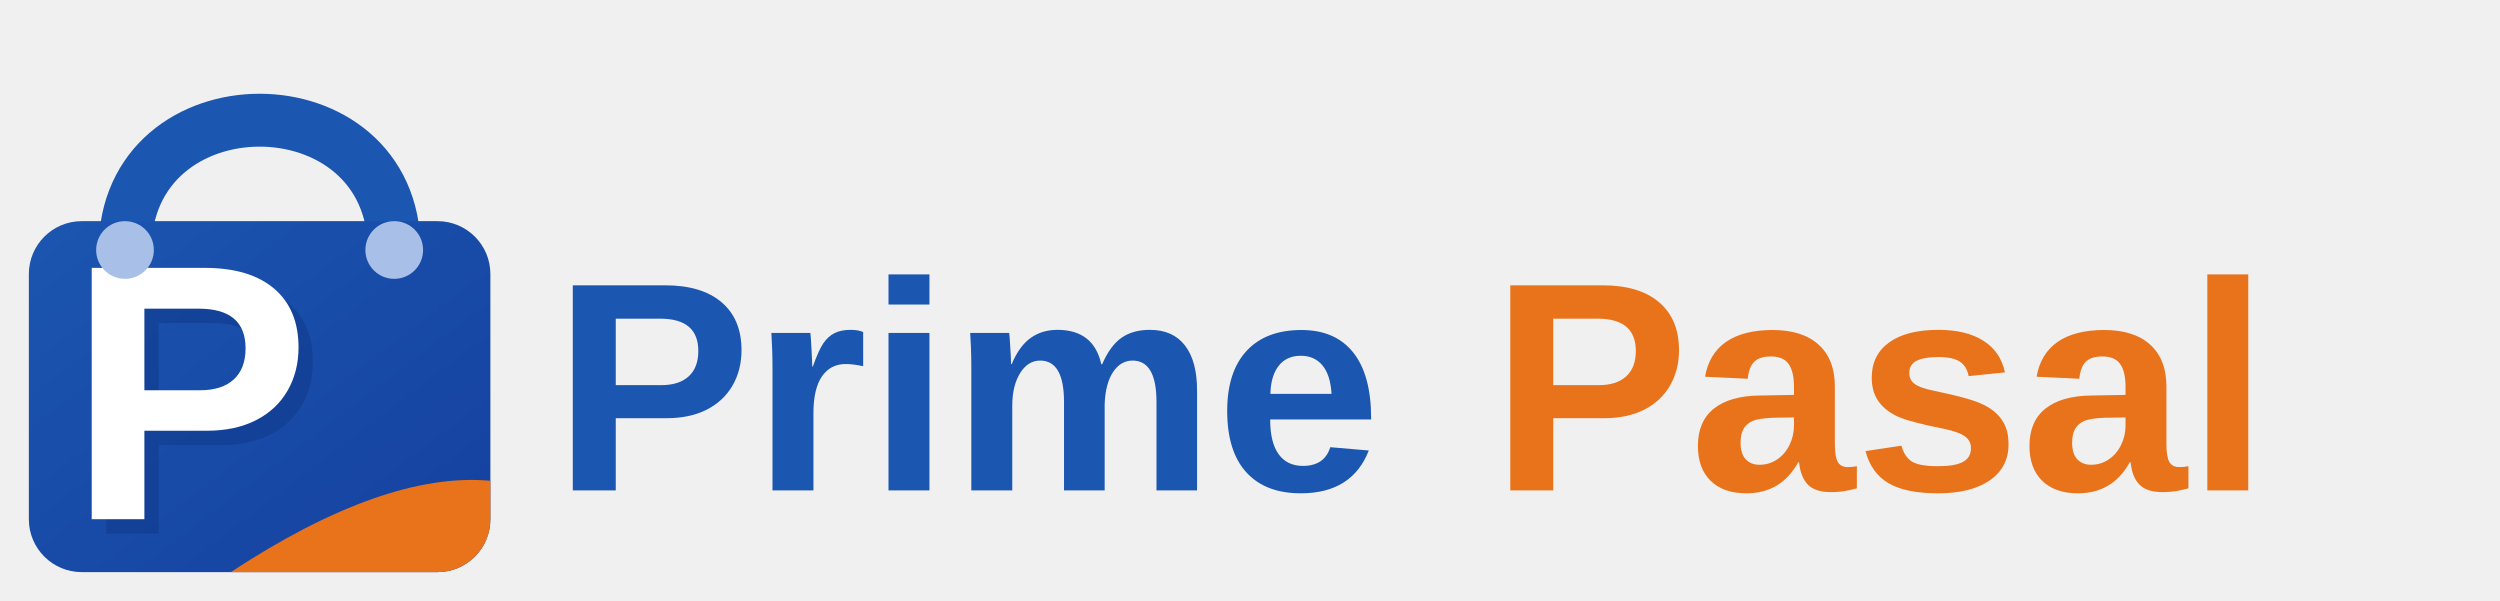
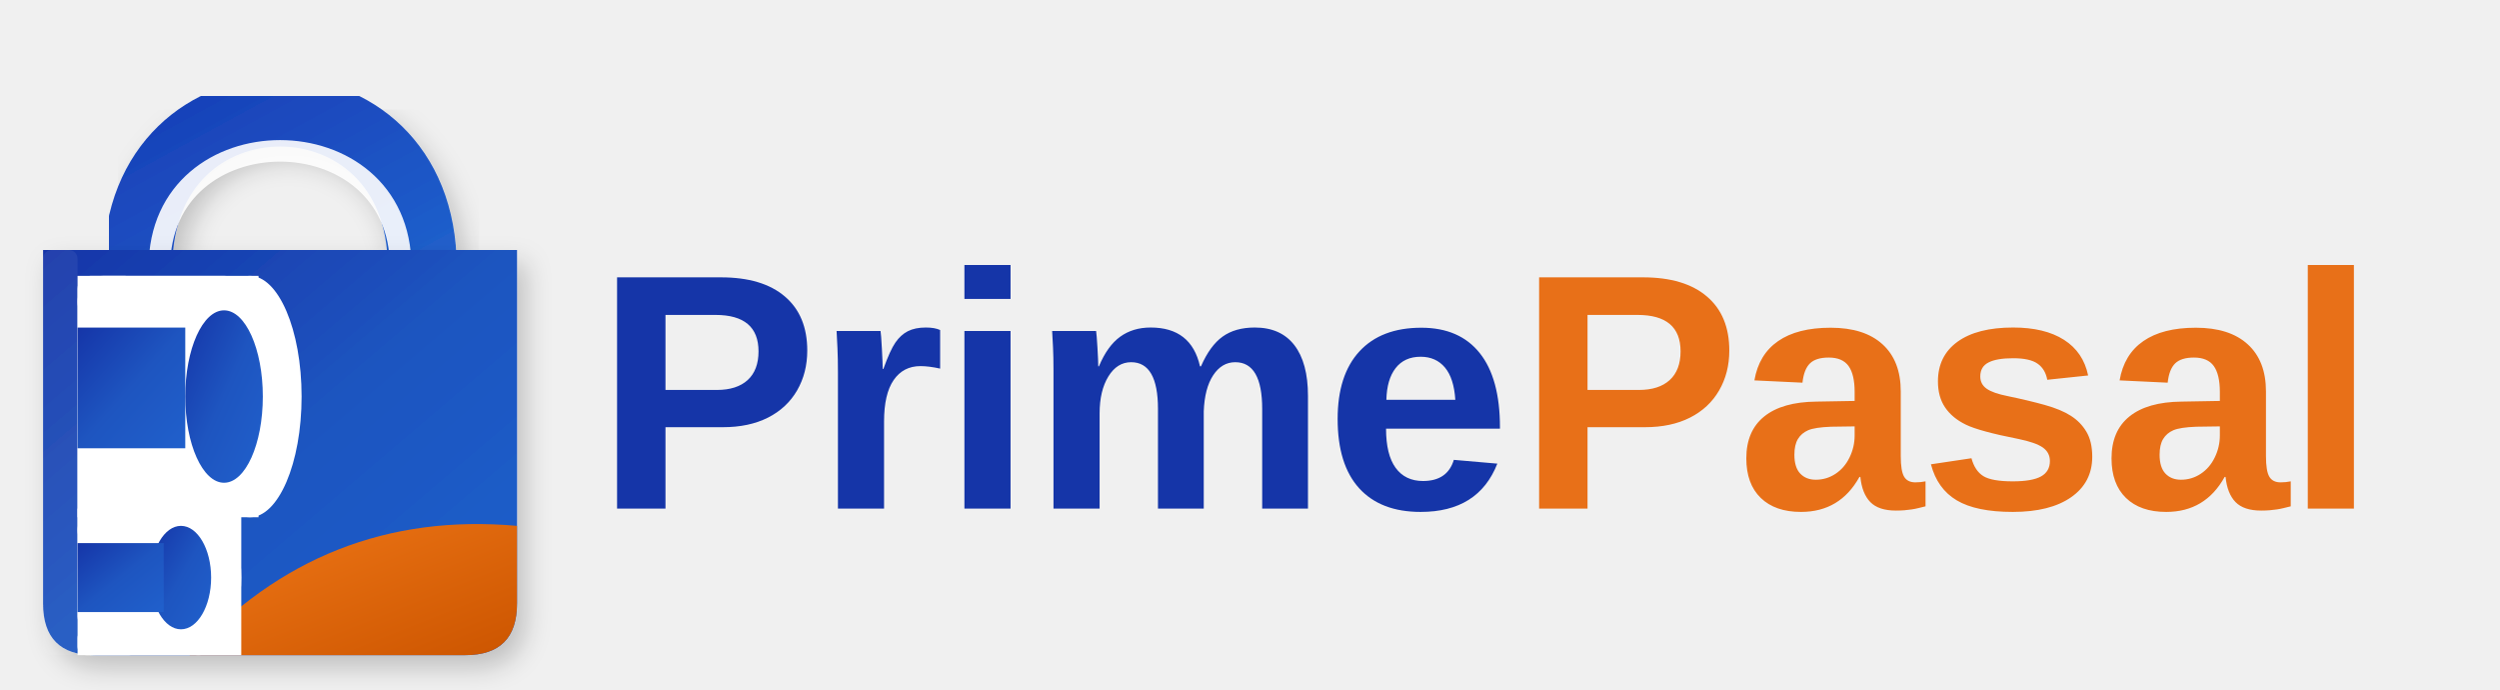
- <svg xmlns="http://www.w3.org/2000/svg" viewBox="0 0 520 125" width="520" height="125">
+ <svg xmlns="http://www.w3.org/2000/svg" viewBox="0 0 580 160" width="580" height="160">
  <defs>
-     <clipPath id="bagClip">
-       <rect x="6" y="46" width="96" height="73" rx="11" />
+     <linearGradient id="bagGrad" x1="0%" y1="0%" x2="100%" y2="100%">
+       <stop offset="0%" style="stop-color:#1535A8" />
+       <stop offset="50%" style="stop-color:#1E55C0" />
+       <stop offset="100%" style="stop-color:#2060CC" />
+     </linearGradient>
+     <linearGradient id="swooshGrad" x1="0%" y1="0%" x2="100%" y2="100%">
+       <stop offset="0%" style="stop-color:#F07818" />
+       <stop offset="100%" style="stop-color:#CC5500" />
+     </linearGradient>
+     <linearGradient id="handleGrad" x1="0%" y1="0%" x2="100%" y2="100%">
+       <stop offset="0%" style="stop-color:#1840B8" />
+       <stop offset="100%" style="stop-color:#2060CC" />
+     </linearGradient>
+     <clipPath id="bagBody">
+       <path d="M 10 58 L 10 140 Q 10 152 22 152 L 108 152 Q 120 152 120 140 L 120 58 Z" />
    </clipPath>
-     <linearGradient id="bagGrad" x1="0%" y1="0%" x2="100%" y2="100%">
-       <stop offset="0%" style="stop-color:#1B56B0" />
-       <stop offset="100%" style="stop-color:#1540A0" />
-     </linearGradient>
+     <filter id="shadow" x="-10%" y="-10%" width="130%" height="130%">
+       <feDropShadow dx="2" dy="3" stdDeviation="3" flood-color="#00000033" />
+     </filter>
  </defs>
-   <path d="M 26 52 C 26 16 82 16 82 52" fill="none" stroke="#1B56B0" stroke-width="11" stroke-linecap="round" />
-   <rect x="6" y="46" width="96" height="73" rx="11" fill="url(#bagGrad)" />
-   <path d="M 48 119 Q 80 98 102 100 L 102 119 Z" fill="#E8731A" clip-path="url(#bagClip)" />
-   <text x="17" y="111" font-family="'Arial Black', 'Arial Bold', Arial, sans-serif" font-size="76" font-weight="900" fill="#0D3888" opacity="0.5">P</text>
-   <text x="14" y="108" font-family="'Arial Black', 'Arial Bold', Arial, sans-serif" font-size="76" font-weight="900" fill="white">P</text>
-   <circle cx="26" cy="52" r="6" fill="#A8C0E8" />
-   <circle cx="82" cy="52" r="6" fill="#A8C0E8" />
-   <text x="115" y="102" font-family="'Arial Black', 'Arial Bold', Arial, sans-serif" font-size="62" font-weight="900" fill="#1B56B0">Prime</text>
-   <text x="310" y="102" font-family="'Arial Black', 'Arial Bold', Arial, sans-serif" font-size="62" font-weight="900" fill="#E8731A">Pasal</text>
+   <path d="M 32 62 C 32 14 98 14 98 62" fill="none" stroke="url(#handleGrad)" stroke-width="16" stroke-linecap="round" filter="url(#shadow)" />
+   <path d="M 37 62 C 37 26 93 26 93 62" fill="none" stroke="white" stroke-width="5" stroke-linecap="round" opacity="0.9" />
+   <path d="M 10 58 L 10 140 Q 10 152 22 152 L 108 152 Q 120 152 120 140 L 120 58 Z" fill="url(#bagGrad)" filter="url(#shadow)" />
+   <rect x="10" y="58" width="8" height="94" fill="white" opacity="0.06" rx="2" />
+   <path d="M 44 152 Q 75 118 120 122 L 120 152 Z" fill="url(#swooshGrad)" clip-path="url(#bagBody)" />
+   <rect x="18" y="64" width="14" height="82" rx="3" fill="white" />
+   <rect x="18" y="64" width="40" height="12" rx="6" fill="white" />
+   <ellipse cx="58" cy="92" rx="12" ry="28" fill="white" />
+   <rect x="18" y="64" width="42" height="56" fill="white" />
+   <ellipse cx="52" cy="92" rx="9" ry="20" fill="url(#bagGrad)" />
+   <rect x="18" y="76" width="25" height="28" fill="url(#bagGrad)" />
+   <rect x="18" y="118" width="32" height="10" rx="5" fill="white" />
+   <ellipse cx="46" cy="134" rx="10" ry="18" fill="white" />
+   <rect x="18" y="118" width="38" height="34" fill="white" />
+   <ellipse cx="42" cy="134" rx="7" ry="12" fill="url(#bagGrad)" />
+   <rect x="18" y="126" width="20" height="16" fill="url(#bagGrad)" />
+   <rect x="18" y="146" width="14" height="6" rx="2" fill="white" />
+   <text x="138" y="118" font-family="'Arial Black', 'Arial Bold', Arial, sans-serif" font-size="78" font-weight="900" letter-spacing="-1" fill="#1535A8">Prime</text>
+   <text x="352" y="118" font-family="'Arial Black', 'Arial Bold', Arial, sans-serif" font-size="78" font-weight="900" letter-spacing="-1" fill="#E87018">Pasal</text>
</svg>
